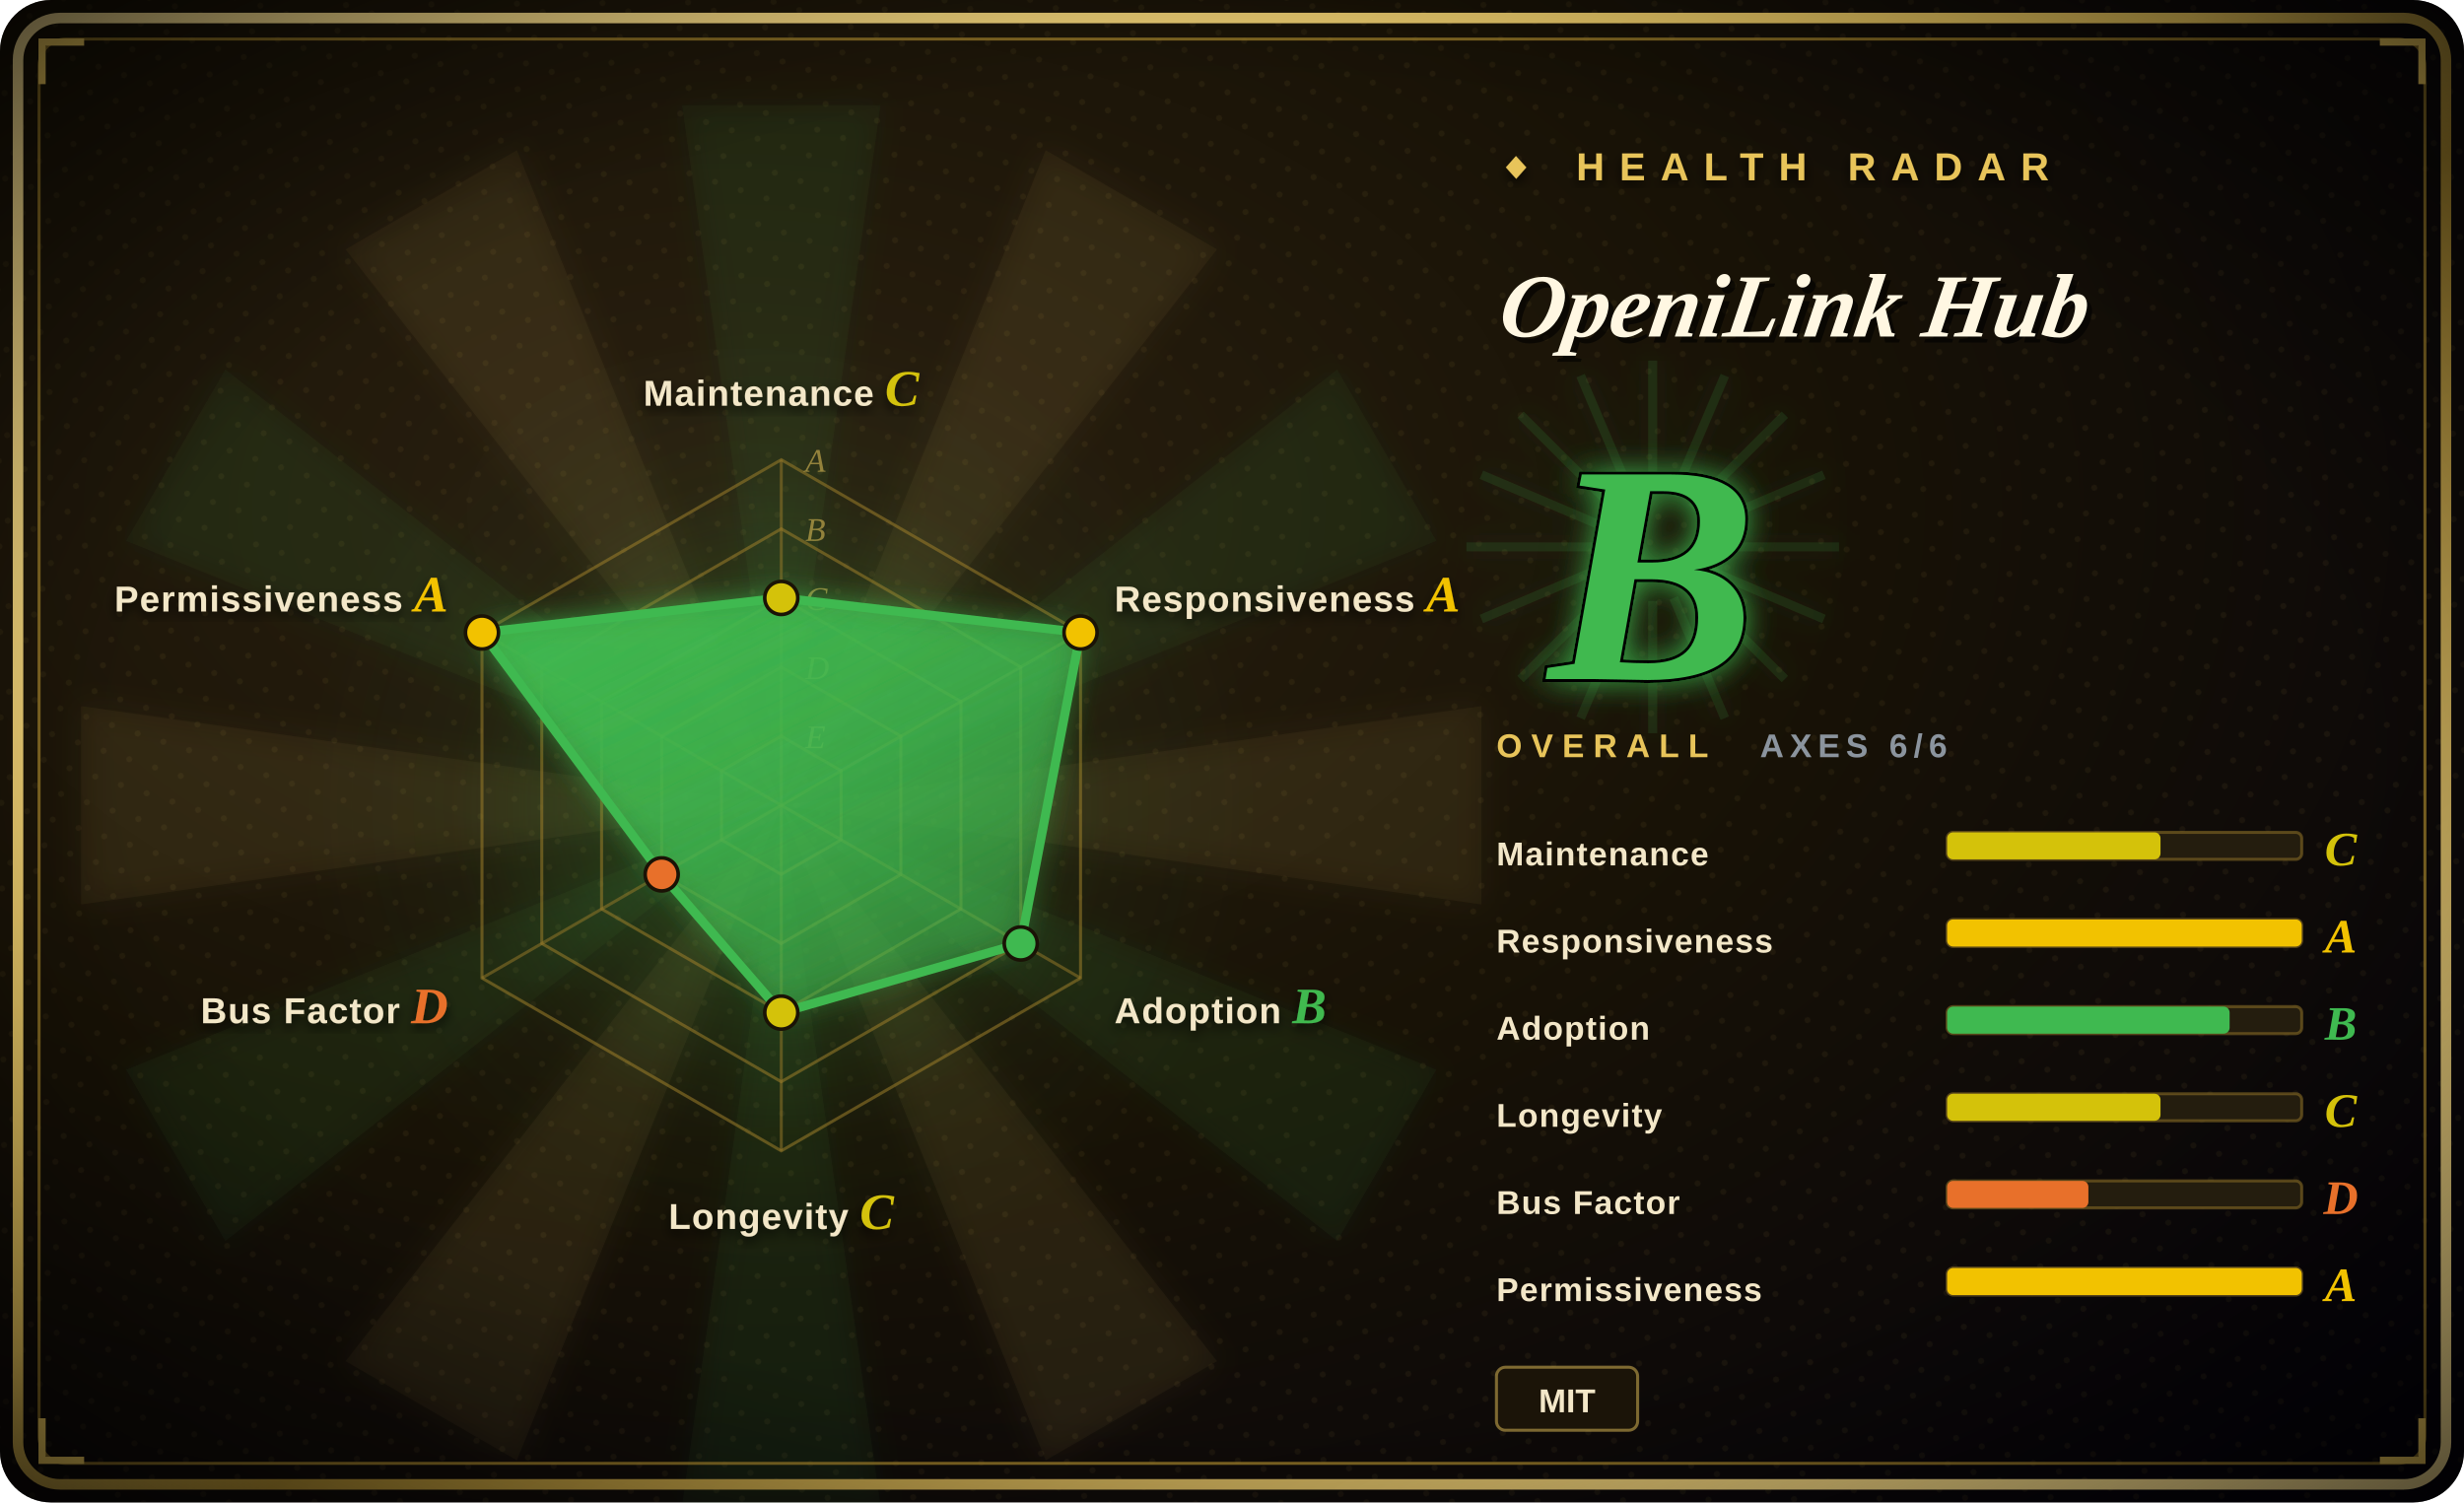
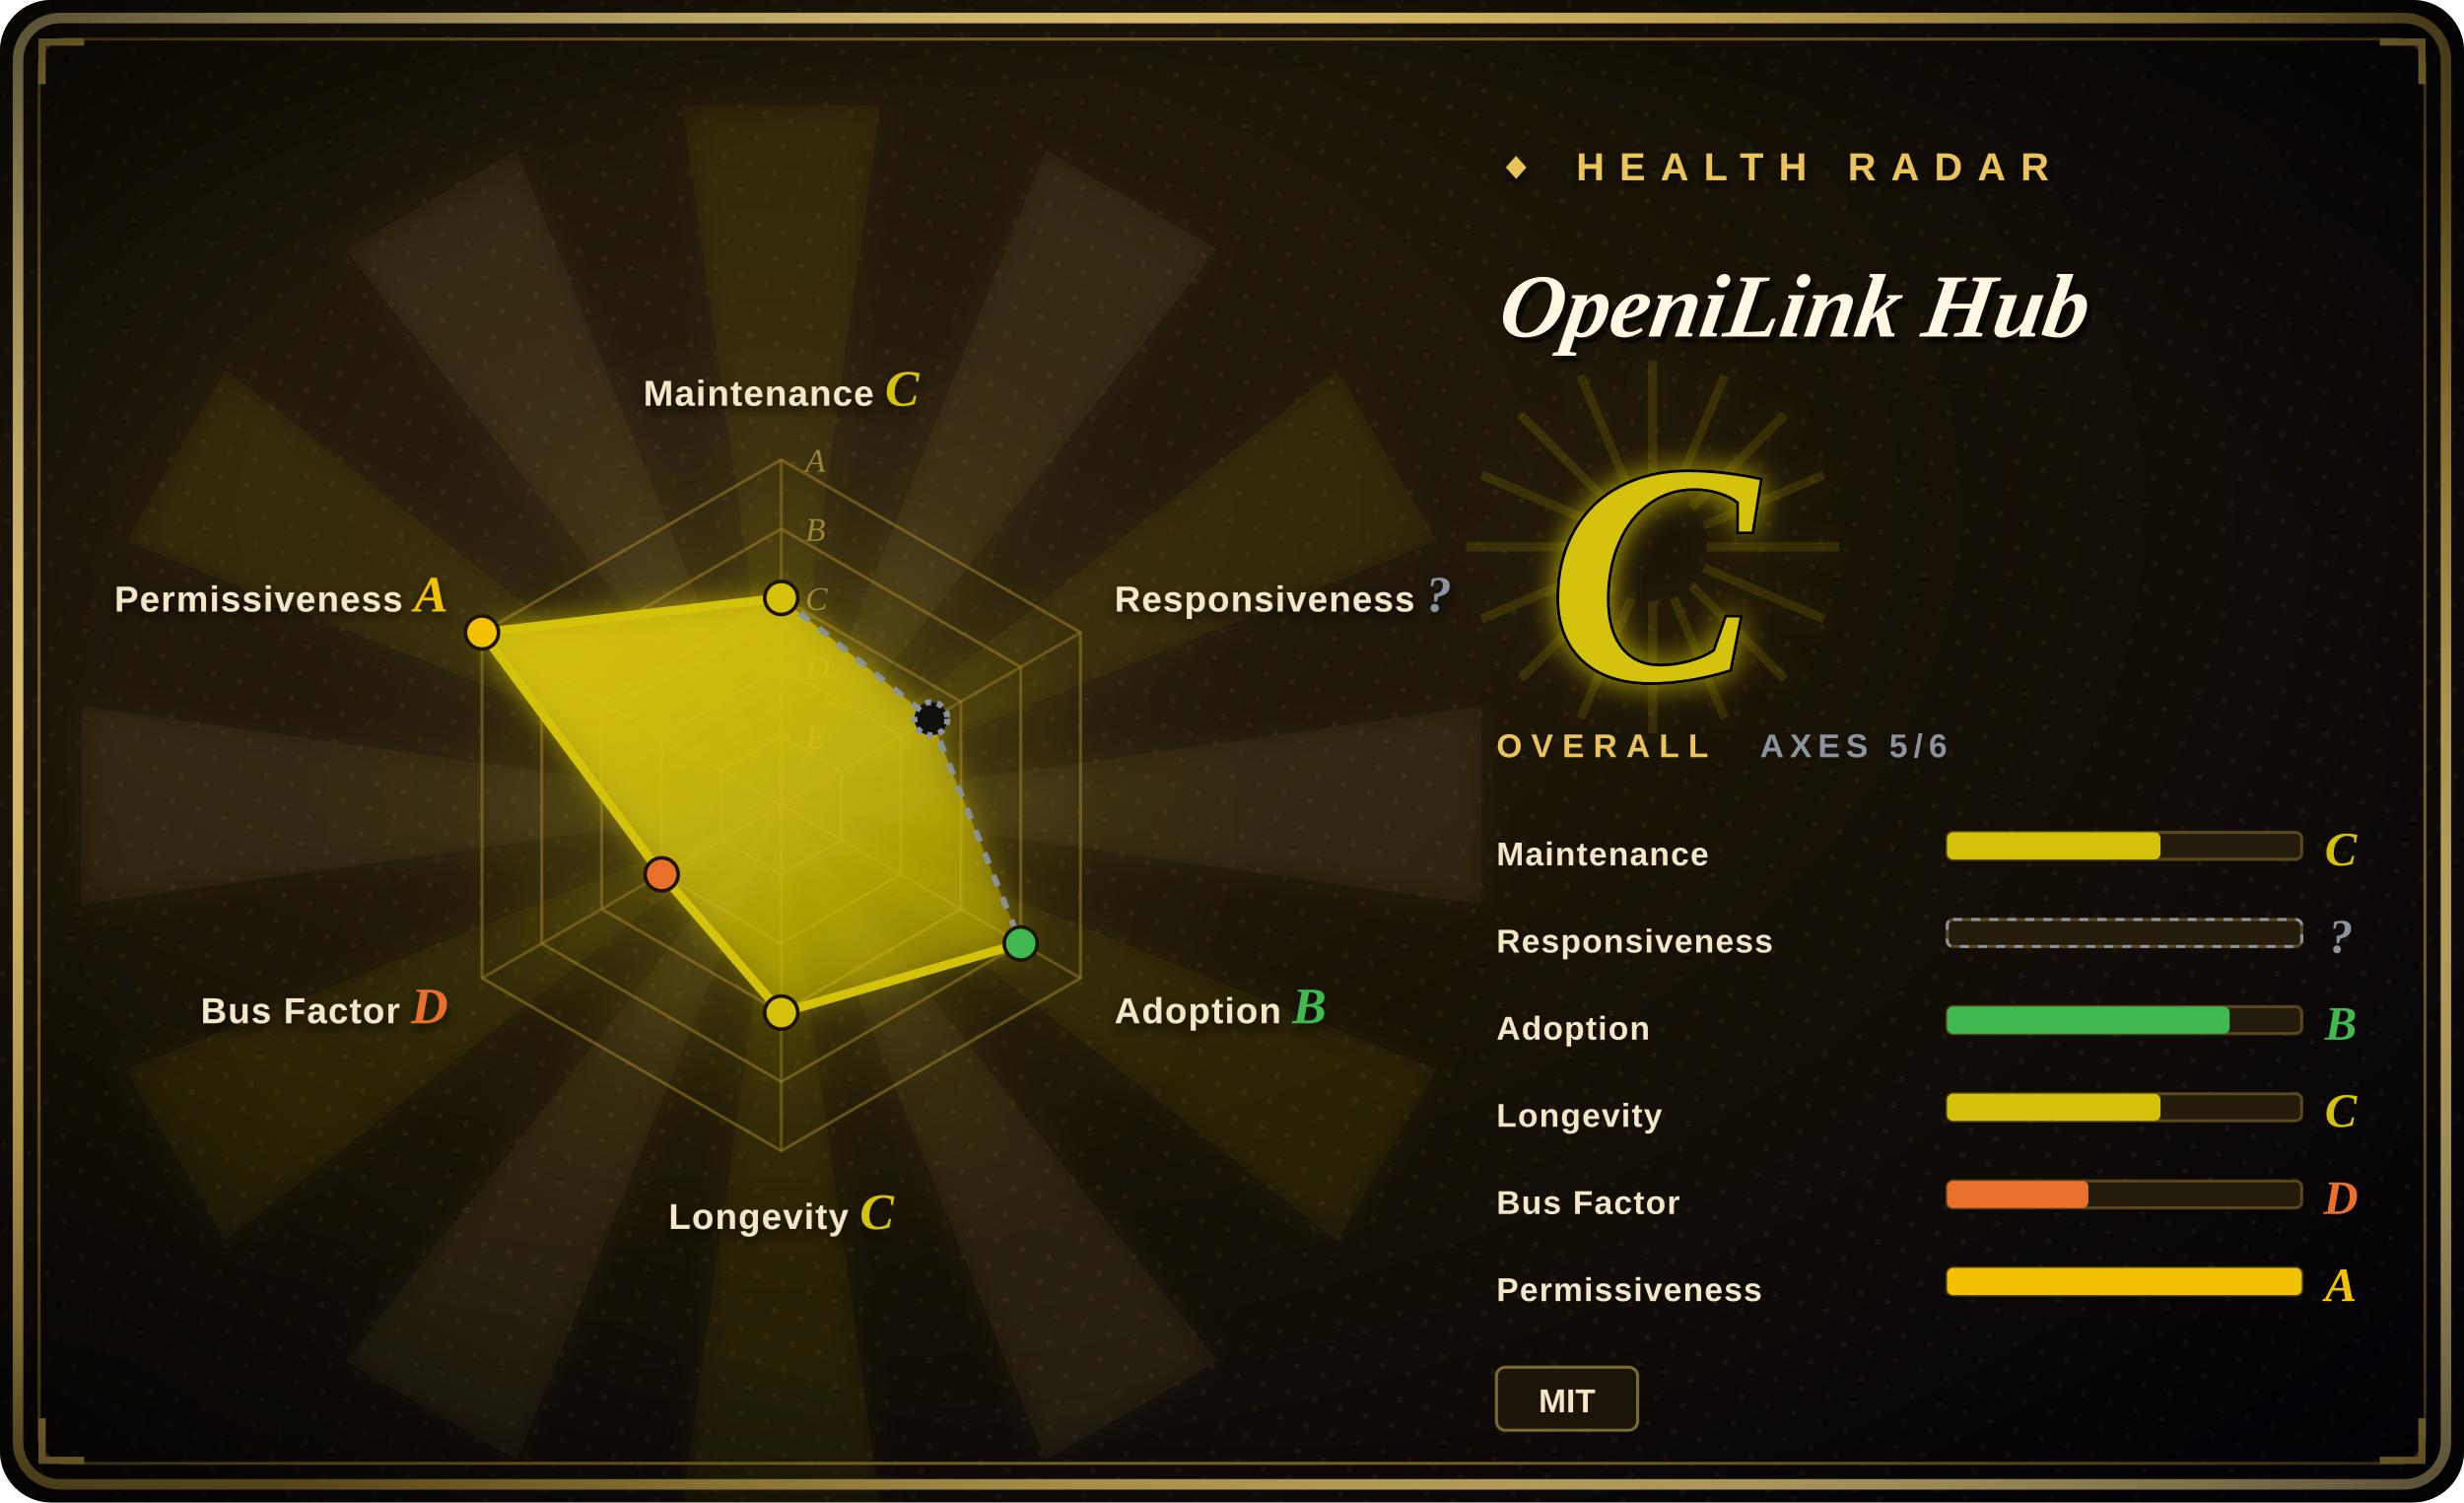
<svg xmlns="http://www.w3.org/2000/svg" width="820" height="500" viewBox="0 0 820 500">
  <defs>
    <radialGradient id="bg" cx="30%" cy="34%" r="90%">
      <stop offset="0%" stop-color="#2a2010" />
      <stop offset="48%" stop-color="#181206" />
      <stop offset="100%" stop-color="#05030a" />
    </radialGradient>
    <radialGradient id="vig" cx="50%" cy="50%" r="72%">
      <stop offset="62%" stop-color="#000000" stop-opacity="0" />
      <stop offset="100%" stop-color="#000000" stop-opacity="0.72" />
    </radialGradient>
    <linearGradient id="frame" x1="0" y1="0" x2="1" y2="1">
      <stop offset="0%" stop-color="#f6dd92" />
      <stop offset="45%" stop-color="#E8C45A" />
      <stop offset="55%" stop-color="#9c7d2a" />
      <stop offset="100%" stop-color="#f6dd92" />
    </linearGradient>
    <linearGradient id="poly" x1="0" y1="0" x2="0.7" y2="1">
-       <stop offset="0%" stop-color="#3FB950" stop-opacity="0.92" />
-       <stop offset="100%" stop-color="#3FB950" stop-opacity="0.34" />
+       <stop offset="0%" stop-color="#D4C20A" stop-opacity="0.92" />
+       <stop offset="100%" stop-color="#D4C20A" stop-opacity="0.34" />
    </linearGradient>
    <radialGradient id="halo" cx="50%" cy="50%" r="50%">
-       <stop offset="0%" stop-color="#3FB950" stop-opacity="0.34" />
-       <stop offset="68%" stop-color="#3FB950" stop-opacity="0.04" />
-       <stop offset="100%" stop-color="#3FB950" stop-opacity="0" />
+       <stop offset="0%" stop-color="#D4C20A" stop-opacity="0.34" />
+       <stop offset="68%" stop-color="#D4C20A" stop-opacity="0.04" />
+       <stop offset="100%" stop-color="#D4C20A" stop-opacity="0" />
    </radialGradient>
    <filter id="glow" x="-60%" y="-60%" width="220%" height="220%">
      <feGaussianBlur stdDeviation="5" result="b" />
      <feMerge>
        <feMergeNode in="b" />
        <feMergeNode in="SourceGraphic" />
      </feMerge>
    </filter>
    <filter id="soft" x="-30%" y="-30%" width="160%" height="160%">
      <feDropShadow dx="0" dy="2" stdDeviation="2" flood-color="#000" flood-opacity="0.7" />
    </filter>
    <pattern id="halftone" width="9" height="9" patternUnits="userSpaceOnUse" patternTransform="rotate(18)">
      <circle cx="2" cy="2" r="1" fill="#E8C45A" fill-opacity="0.06" />
    </pattern>
  </defs>
  <rect width="820" height="500" rx="17" fill="url(#bg)" />
  <rect width="820" height="500" rx="17" fill="url(#halftone)" />
  <g opacity="0.5" filter="url(#glow)">
    <path d="M260,268 L493,235 L493,301 Z" fill="#E8C45A" fill-opacity="0.10" />
-     <path d="M260,268 L478,356 L445,413 Z" fill="#3FB950" fill-opacity="0.10" />
+     <path d="M260,268 L478,356 L445,413 Z" fill="#D4C20A" fill-opacity="0.10" />
    <path d="M260,268 L405,453 L348,486 Z" fill="#E8C45A" fill-opacity="0.10" />
-     <path d="M260,268 L293,501 L227,501 Z" fill="#3FB950" fill-opacity="0.10" />
+     <path d="M260,268 L293,501 L227,501 Z" fill="#D4C20A" fill-opacity="0.10" />
    <path d="M260,268 L172,486 L115,453 Z" fill="#E8C45A" fill-opacity="0.10" />
-     <path d="M260,268 L75,413 L42,356 Z" fill="#3FB950" fill-opacity="0.10" />
+     <path d="M260,268 L75,413 L42,356 Z" fill="#D4C20A" fill-opacity="0.10" />
    <path d="M260,268 L27,301 L27,235 Z" fill="#E8C45A" fill-opacity="0.10" />
-     <path d="M260,268 L42,180 L75,123 Z" fill="#3FB950" fill-opacity="0.10" />
+     <path d="M260,268 L42,180 L75,123 Z" fill="#D4C20A" fill-opacity="0.10" />
    <path d="M260,268 L115,83 L172,50 Z" fill="#E8C45A" fill-opacity="0.10" />
-     <path d="M260,268 L227,35 L293,35 Z" fill="#3FB950" fill-opacity="0.10" />
+     <path d="M260,268 L227,35 L293,35 Z" fill="#D4C20A" fill-opacity="0.10" />
    <path d="M260,268 L348,50 L405,83 Z" fill="#E8C45A" fill-opacity="0.10" />
-     <path d="M260,268 L445,123 L478,180 Z" fill="#3FB950" fill-opacity="0.10" />
+     <path d="M260,268 L445,123 L478,180 Z" fill="#D4C20A" fill-opacity="0.10" />
  </g>
  <circle cx="260" cy="268" r="161" fill="url(#halo)" />
  <rect x="6" y="6" width="808" height="488" rx="14" fill="none" stroke="url(#frame)" stroke-width="3.5" />
  <rect x="13" y="13" width="794" height="474" rx="9" fill="none" stroke="#9c7d2a" stroke-width="1" stroke-opacity="0.8" />
  <path d="M14,28 L14,14 L28,14" fill="none" stroke="#E8C45A" stroke-width="2.4" />
  <path d="M806,28 L806,14 L792,14" fill="none" stroke="#E8C45A" stroke-width="2.4" />
  <path d="M14,472 L14,486 L28,486" fill="none" stroke="#E8C45A" stroke-width="2.4" />
  <path d="M806,472 L806,486 L792,486" fill="none" stroke="#E8C45A" stroke-width="2.4" />
  <rect width="820" height="500" rx="17" fill="url(#vig)" />
  <polygon points="260.0,153.0 359.6,210.5 359.6,325.5 260.0,383.0 160.4,325.5 160.4,210.5" fill="none" stroke="#9c7d2a" stroke-opacity="0.55" stroke-width="1" />
  <polygon points="260.0,176.0 339.7,222.0 339.7,314.0 260.0,360.0 180.3,314.0 180.3,222.0" fill="none" stroke="#9c7d2a" stroke-opacity="0.55" stroke-width="1" />
  <polygon points="260.0,199.0 319.8,233.5 319.8,302.5 260.0,337.0 200.2,302.5 200.2,233.5" fill="none" stroke="#9c7d2a" stroke-opacity="0.55" stroke-width="1" />
  <polygon points="260.0,222.0 299.8,245.0 299.8,291.0 260.0,314.0 220.2,291.0 220.2,245.0" fill="none" stroke="#9c7d2a" stroke-opacity="0.55" stroke-width="1" />
  <polygon points="260.0,245.0 279.9,256.5 279.9,279.5 260.0,291.0 240.1,279.5 240.1,256.5" fill="none" stroke="#9c7d2a" stroke-opacity="0.55" stroke-width="1" />
  <line x1="260" y1="268" x2="260.0" y2="153.0" stroke="#9c7d2a" stroke-opacity="0.5" stroke-width="1" />
  <line x1="260" y1="268" x2="359.6" y2="210.5" stroke="#9c7d2a" stroke-opacity="0.5" stroke-width="1" />
  <line x1="260" y1="268" x2="359.6" y2="325.5" stroke="#9c7d2a" stroke-opacity="0.5" stroke-width="1" />
  <line x1="260" y1="268" x2="260.0" y2="383.0" stroke="#9c7d2a" stroke-opacity="0.5" stroke-width="1" />
  <line x1="260" y1="268" x2="160.4" y2="325.5" stroke="#9c7d2a" stroke-opacity="0.5" stroke-width="1" />
  <line x1="260" y1="268" x2="160.4" y2="210.5" stroke="#9c7d2a" stroke-opacity="0.5" stroke-width="1" />
  <text x="268" y="157.0" font-size="11" font-style="italic" fill="#E8C45A" fill-opacity="0.55" font-family="'Georgia','Times New Roman',serif">A</text>
  <text x="268" y="180.0" font-size="11" font-style="italic" fill="#E8C45A" fill-opacity="0.55" font-family="'Georgia','Times New Roman',serif">B</text>
  <text x="268" y="203.0" font-size="11" font-style="italic" fill="#E8C45A" fill-opacity="0.55" font-family="'Georgia','Times New Roman',serif">C</text>
  <text x="268" y="226.0" font-size="11" font-style="italic" fill="#E8C45A" fill-opacity="0.55" font-family="'Georgia','Times New Roman',serif">D</text>
  <text x="268" y="249.0" font-size="11" font-style="italic" fill="#E8C45A" fill-opacity="0.55" font-family="'Georgia','Times New Roman',serif">E</text>
-   <polygon points="260.0,199.0 359.6,210.5 339.7,314.0 260.0,337.0 220.2,291.0 160.4,210.5" fill="url(#poly)" filter="url(#glow)" />
-   <line x1="260.0" y1="199.0" x2="359.6" y2="210.5" stroke="#3FB950" stroke-width="3" />
-   <line x1="359.6" y1="210.5" x2="339.7" y2="314.0" stroke="#3FB950" stroke-width="3" />
-   <line x1="339.7" y1="314.0" x2="260.0" y2="337.0" stroke="#3FB950" stroke-width="3" />
-   <line x1="260.0" y1="337.0" x2="220.2" y2="291.0" stroke="#3FB950" stroke-width="3" />
-   <line x1="220.2" y1="291.0" x2="160.4" y2="210.5" stroke="#3FB950" stroke-width="3" />
-   <line x1="160.4" y1="210.5" x2="260.0" y2="199.0" stroke="#3FB950" stroke-width="3" />
+   <polygon points="260.0,199.0 309.8,239.2 339.7,314.0 260.0,337.0 220.2,291.0 160.4,210.5" fill="url(#poly)" filter="url(#glow)" />
+   <line x1="260.0" y1="199.0" x2="309.8" y2="239.2" stroke="#8B949E" stroke-width="2" stroke-dasharray="4 4" stroke-opacity="0.92" />
+   <line x1="309.8" y1="239.2" x2="339.7" y2="314.0" stroke="#8B949E" stroke-width="2" stroke-dasharray="4 4" stroke-opacity="0.92" />
+   <line x1="339.7" y1="314.0" x2="260.0" y2="337.0" stroke="#D4C20A" stroke-width="3" />
+   <line x1="260.0" y1="337.0" x2="220.2" y2="291.0" stroke="#D4C20A" stroke-width="3" />
+   <line x1="220.2" y1="291.0" x2="160.4" y2="210.5" stroke="#D4C20A" stroke-width="3" />
+   <line x1="160.4" y1="210.5" x2="260.0" y2="199.0" stroke="#D4C20A" stroke-width="3" />
  <circle cx="260.0" cy="199.0" r="5.5" fill="#D4C20A" stroke="#1a1306" stroke-width="1.2" />
-   <circle cx="359.6" cy="210.5" r="5.5" fill="#F2C200" stroke="#1a1306" stroke-width="1.2" />
+   <circle cx="309.8" cy="239.2" r="5.5" fill="#10100b" stroke="#8B949E" stroke-width="2" stroke-dasharray="2 2" />
  <circle cx="339.7" cy="314.0" r="5.5" fill="#3FB950" stroke="#1a1306" stroke-width="1.2" />
  <circle cx="260.0" cy="337.0" r="5.5" fill="#D4C20A" stroke="#1a1306" stroke-width="1.2" />
  <circle cx="220.2" cy="291.0" r="5.5" fill="#E8702A" stroke="#1a1306" stroke-width="1.2" />
  <circle cx="160.4" cy="210.5" r="5.5" fill="#F2C200" stroke="#1a1306" stroke-width="1.2" />
  <text x="260.0" y="135.0" font-size="12" font-weight="900" fill="#f3e7c8" text-anchor="middle" font-family="'Arial Black','Helvetica Neue',Arial,sans-serif" letter-spacing="0.4" filter="url(#soft)">Maintenance <tspan fill="#D4C20A" font-family="'Georgia','Times New Roman',serif" font-style="italic" font-size="17">C</tspan>
  </text>
-   <text x="370.9" y="203.5" font-size="12" font-weight="900" fill="#f3e7c8" text-anchor="start" font-family="'Arial Black','Helvetica Neue',Arial,sans-serif" letter-spacing="0.4" filter="url(#soft)">Responsiveness <tspan fill="#F2C200" font-family="'Georgia','Times New Roman',serif" font-style="italic" font-size="17">A</tspan>
+   <text x="370.9" y="203.5" font-size="12" font-weight="900" fill="#f3e7c8" text-anchor="start" font-family="'Arial Black','Helvetica Neue',Arial,sans-serif" letter-spacing="0.4" filter="url(#soft)">Responsiveness <tspan fill="#8B949E" font-family="'Georgia','Times New Roman',serif" font-style="italic" font-size="17">?</tspan>
  </text>
  <text x="370.9" y="340.5" font-size="12" font-weight="900" fill="#f3e7c8" text-anchor="start" font-family="'Arial Black','Helvetica Neue',Arial,sans-serif" letter-spacing="0.4" filter="url(#soft)">Adoption <tspan fill="#3FB950" font-family="'Georgia','Times New Roman',serif" font-style="italic" font-size="17">B</tspan>
  </text>
  <text x="260.0" y="409.0" font-size="12" font-weight="900" fill="#f3e7c8" text-anchor="middle" font-family="'Arial Black','Helvetica Neue',Arial,sans-serif" letter-spacing="0.4" filter="url(#soft)">Longevity <tspan fill="#D4C20A" font-family="'Georgia','Times New Roman',serif" font-style="italic" font-size="17">C</tspan>
  </text>
  <text x="149.1" y="340.5" font-size="12" font-weight="900" fill="#f3e7c8" text-anchor="end" font-family="'Arial Black','Helvetica Neue',Arial,sans-serif" letter-spacing="0.4" filter="url(#soft)">Bus Factor <tspan fill="#E8702A" font-family="'Georgia','Times New Roman',serif" font-style="italic" font-size="17">D</tspan>
  </text>
  <text x="149.1" y="203.5" font-size="12" font-weight="900" fill="#f3e7c8" text-anchor="end" font-family="'Arial Black','Helvetica Neue',Arial,sans-serif" letter-spacing="0.4" filter="url(#soft)">Permissiveness <tspan fill="#F2C200" font-family="'Georgia','Times New Roman',serif" font-style="italic" font-size="17">A</tspan>
  </text>
  <text x="498" y="60" font-size="13" letter-spacing="5" fill="#E8C45A" font-weight="900" font-family="'Arial Black','Helvetica Neue',Arial,sans-serif" filter="url(#soft)">◆ HEALTH RADAR</text>
  <g transform="translate(498,112) skewX(-9)">
    <text x="2" y="2" font-size="30" font-weight="900" font-style="italic" fill="#000" fill-opacity="0.6" font-family="'Georgia','Times New Roman',serif">OpeniLink Hub</text>
    <text x="0" y="0" font-size="30" font-weight="900" font-style="italic" fill="#fff7e2" font-family="'Georgia','Times New Roman',serif">OpeniLink Hub</text>
  </g>
  <line x1="498" y1="124" x2="648" y2="124" stroke="url(#frame)" stroke-width="2" />
  <g opacity="0.85" filter="url(#glow)">
-     <line x1="568" y1="182" x2="612" y2="182" stroke="#3FB950" stroke-opacity="0.16" stroke-width="3" />
-     <line x1="567" y1="189" x2="607" y2="206" stroke="#3FB950" stroke-opacity="0.16" stroke-width="3" />
-     <line x1="563" y1="195" x2="594" y2="226" stroke="#3FB950" stroke-opacity="0.16" stroke-width="3" />
-     <line x1="557" y1="199" x2="574" y2="239" stroke="#3FB950" stroke-opacity="0.16" stroke-width="3" />
-     <line x1="550" y1="200" x2="550" y2="244" stroke="#3FB950" stroke-opacity="0.16" stroke-width="3" />
-     <line x1="543" y1="199" x2="526" y2="239" stroke="#3FB950" stroke-opacity="0.16" stroke-width="3" />
-     <line x1="537" y1="195" x2="506" y2="226" stroke="#3FB950" stroke-opacity="0.16" stroke-width="3" />
-     <line x1="533" y1="189" x2="493" y2="206" stroke="#3FB950" stroke-opacity="0.16" stroke-width="3" />
-     <line x1="532" y1="182" x2="488" y2="182" stroke="#3FB950" stroke-opacity="0.16" stroke-width="3" />
-     <line x1="533" y1="175" x2="493" y2="158" stroke="#3FB950" stroke-opacity="0.16" stroke-width="3" />
-     <line x1="537" y1="169" x2="506" y2="138" stroke="#3FB950" stroke-opacity="0.16" stroke-width="3" />
-     <line x1="543" y1="165" x2="526" y2="125" stroke="#3FB950" stroke-opacity="0.16" stroke-width="3" />
-     <line x1="550" y1="164" x2="550" y2="120" stroke="#3FB950" stroke-opacity="0.16" stroke-width="3" />
-     <line x1="557" y1="165" x2="574" y2="125" stroke="#3FB950" stroke-opacity="0.16" stroke-width="3" />
-     <line x1="563" y1="169" x2="594" y2="138" stroke="#3FB950" stroke-opacity="0.16" stroke-width="3" />
-     <line x1="567" y1="175" x2="607" y2="158" stroke="#3FB950" stroke-opacity="0.16" stroke-width="3" />
+     <line x1="568" y1="182" x2="612" y2="182" stroke="#D4C20A" stroke-opacity="0.16" stroke-width="3" />
+     <line x1="567" y1="189" x2="607" y2="206" stroke="#D4C20A" stroke-opacity="0.16" stroke-width="3" />
+     <line x1="563" y1="195" x2="594" y2="226" stroke="#D4C20A" stroke-opacity="0.16" stroke-width="3" />
+     <line x1="557" y1="199" x2="574" y2="239" stroke="#D4C20A" stroke-opacity="0.16" stroke-width="3" />
+     <line x1="550" y1="200" x2="550" y2="244" stroke="#D4C20A" stroke-opacity="0.16" stroke-width="3" />
+     <line x1="543" y1="199" x2="526" y2="239" stroke="#D4C20A" stroke-opacity="0.16" stroke-width="3" />
+     <line x1="537" y1="195" x2="506" y2="226" stroke="#D4C20A" stroke-opacity="0.16" stroke-width="3" />
+     <line x1="533" y1="189" x2="493" y2="206" stroke="#D4C20A" stroke-opacity="0.16" stroke-width="3" />
+     <line x1="532" y1="182" x2="488" y2="182" stroke="#D4C20A" stroke-opacity="0.16" stroke-width="3" />
+     <line x1="533" y1="175" x2="493" y2="158" stroke="#D4C20A" stroke-opacity="0.16" stroke-width="3" />
+     <line x1="537" y1="169" x2="506" y2="138" stroke="#D4C20A" stroke-opacity="0.16" stroke-width="3" />
+     <line x1="543" y1="165" x2="526" y2="125" stroke="#D4C20A" stroke-opacity="0.16" stroke-width="3" />
+     <line x1="550" y1="164" x2="550" y2="120" stroke="#D4C20A" stroke-opacity="0.16" stroke-width="3" />
+     <line x1="557" y1="165" x2="574" y2="125" stroke="#D4C20A" stroke-opacity="0.16" stroke-width="3" />
+     <line x1="563" y1="169" x2="594" y2="138" stroke="#D4C20A" stroke-opacity="0.16" stroke-width="3" />
+     <line x1="567" y1="175" x2="607" y2="158" stroke="#D4C20A" stroke-opacity="0.16" stroke-width="3" />
  </g>
-   <text x="550" y="226" font-size="104" font-weight="900" font-style="italic" text-anchor="middle" fill="#3FB950" stroke="#000" stroke-width="2" paint-order="stroke" font-family="'Georgia','Times New Roman',serif" filter="url(#glow)">B</text>
+   <text x="550" y="226" font-size="104" font-weight="900" font-style="italic" text-anchor="middle" fill="#D4C20A" stroke="#000" stroke-width="2" paint-order="stroke" font-family="'Georgia','Times New Roman',serif" filter="url(#glow)">C</text>
  <text x="498" y="252" font-size="11" letter-spacing="3" fill="#E8C45A" font-family="'Arial Black','Helvetica Neue',Arial,sans-serif" font-weight="900">OVERALL</text>
-   <text x="648" y="252" font-size="11" letter-spacing="2" fill="#8B949E" font-family="'Arial Black','Helvetica Neue',Arial,sans-serif" font-weight="900" text-anchor="end">AXES 6/6</text>
+   <text x="648" y="252" font-size="11" letter-spacing="2" fill="#8B949E" font-family="'Arial Black','Helvetica Neue',Arial,sans-serif" font-weight="900" text-anchor="end">AXES 5/6</text>
  <text x="498" y="288" font-size="11" font-weight="900" fill="#f3e7c8" font-family="'Arial Black','Helvetica Neue',Arial,sans-serif" letter-spacing="0.4">Maintenance</text>
  <rect x="648" y="277" width="118" height="9" rx="2" fill="#241d0e" stroke="#9c7d2a" stroke-opacity="0.5" />
  <rect x="648" y="277" width="71" height="9" rx="2" fill="#D4C20A" />
  <text x="779" y="288" font-size="16" font-weight="900" font-style="italic" fill="#D4C20A" font-family="'Georgia','Times New Roman',serif" text-anchor="middle">C</text>
  <text x="498" y="317" font-size="11" font-weight="900" fill="#f3e7c8" font-family="'Arial Black','Helvetica Neue',Arial,sans-serif" letter-spacing="0.4">Responsiveness</text>
  <rect x="648" y="306" width="118" height="9" rx="2" fill="#241d0e" stroke="#9c7d2a" stroke-opacity="0.5" />
-   <rect x="648" y="306" width="118" height="9" rx="2" fill="#F2C200" />
-   <text x="779" y="317" font-size="16" font-weight="900" font-style="italic" fill="#F2C200" font-family="'Georgia','Times New Roman',serif" text-anchor="middle">A</text>
+   <rect x="648" y="306" width="118" height="9" rx="2" fill="none" stroke="#8B949E" stroke-dasharray="3 3" />
+   <text x="779" y="317" font-size="16" font-weight="900" font-style="italic" fill="#8B949E" font-family="'Georgia','Times New Roman',serif" text-anchor="middle">?</text>
  <text x="498" y="346" font-size="11" font-weight="900" fill="#f3e7c8" font-family="'Arial Black','Helvetica Neue',Arial,sans-serif" letter-spacing="0.4">Adoption</text>
  <rect x="648" y="335" width="118" height="9" rx="2" fill="#241d0e" stroke="#9c7d2a" stroke-opacity="0.5" />
  <rect x="648" y="335" width="94" height="9" rx="2" fill="#3FB950" />
  <text x="779" y="346" font-size="16" font-weight="900" font-style="italic" fill="#3FB950" font-family="'Georgia','Times New Roman',serif" text-anchor="middle">B</text>
  <text x="498" y="375" font-size="11" font-weight="900" fill="#f3e7c8" font-family="'Arial Black','Helvetica Neue',Arial,sans-serif" letter-spacing="0.4">Longevity</text>
  <rect x="648" y="364" width="118" height="9" rx="2" fill="#241d0e" stroke="#9c7d2a" stroke-opacity="0.5" />
  <rect x="648" y="364" width="71" height="9" rx="2" fill="#D4C20A" />
  <text x="779" y="375" font-size="16" font-weight="900" font-style="italic" fill="#D4C20A" font-family="'Georgia','Times New Roman',serif" text-anchor="middle">C</text>
  <text x="498" y="404" font-size="11" font-weight="900" fill="#f3e7c8" font-family="'Arial Black','Helvetica Neue',Arial,sans-serif" letter-spacing="0.4">Bus Factor</text>
  <rect x="648" y="393" width="118" height="9" rx="2" fill="#241d0e" stroke="#9c7d2a" stroke-opacity="0.5" />
  <rect x="648" y="393" width="47" height="9" rx="2" fill="#E8702A" />
  <text x="779" y="404" font-size="16" font-weight="900" font-style="italic" fill="#E8702A" font-family="'Georgia','Times New Roman',serif" text-anchor="middle">D</text>
  <text x="498" y="433" font-size="11" font-weight="900" fill="#f3e7c8" font-family="'Arial Black','Helvetica Neue',Arial,sans-serif" letter-spacing="0.4">Permissiveness</text>
  <rect x="648" y="422" width="118" height="9" rx="2" fill="#241d0e" stroke="#9c7d2a" stroke-opacity="0.5" />
  <rect x="648" y="422" width="118" height="9" rx="2" fill="#F2C200" />
  <text x="779" y="433" font-size="16" font-weight="900" font-style="italic" fill="#F2C200" font-family="'Georgia','Times New Roman',serif" text-anchor="middle">A</text>
  <rect x="498" y="455" width="47" height="21" rx="3" fill="#1b1408" stroke="#E8C45A" stroke-opacity="0.5" />
  <text x="521.5" y="470" font-size="11" font-weight="700" fill="#f3e7c8" text-anchor="middle" font-family="'Arial Black','Helvetica Neue',Arial,sans-serif">MIT</text>
</svg>
